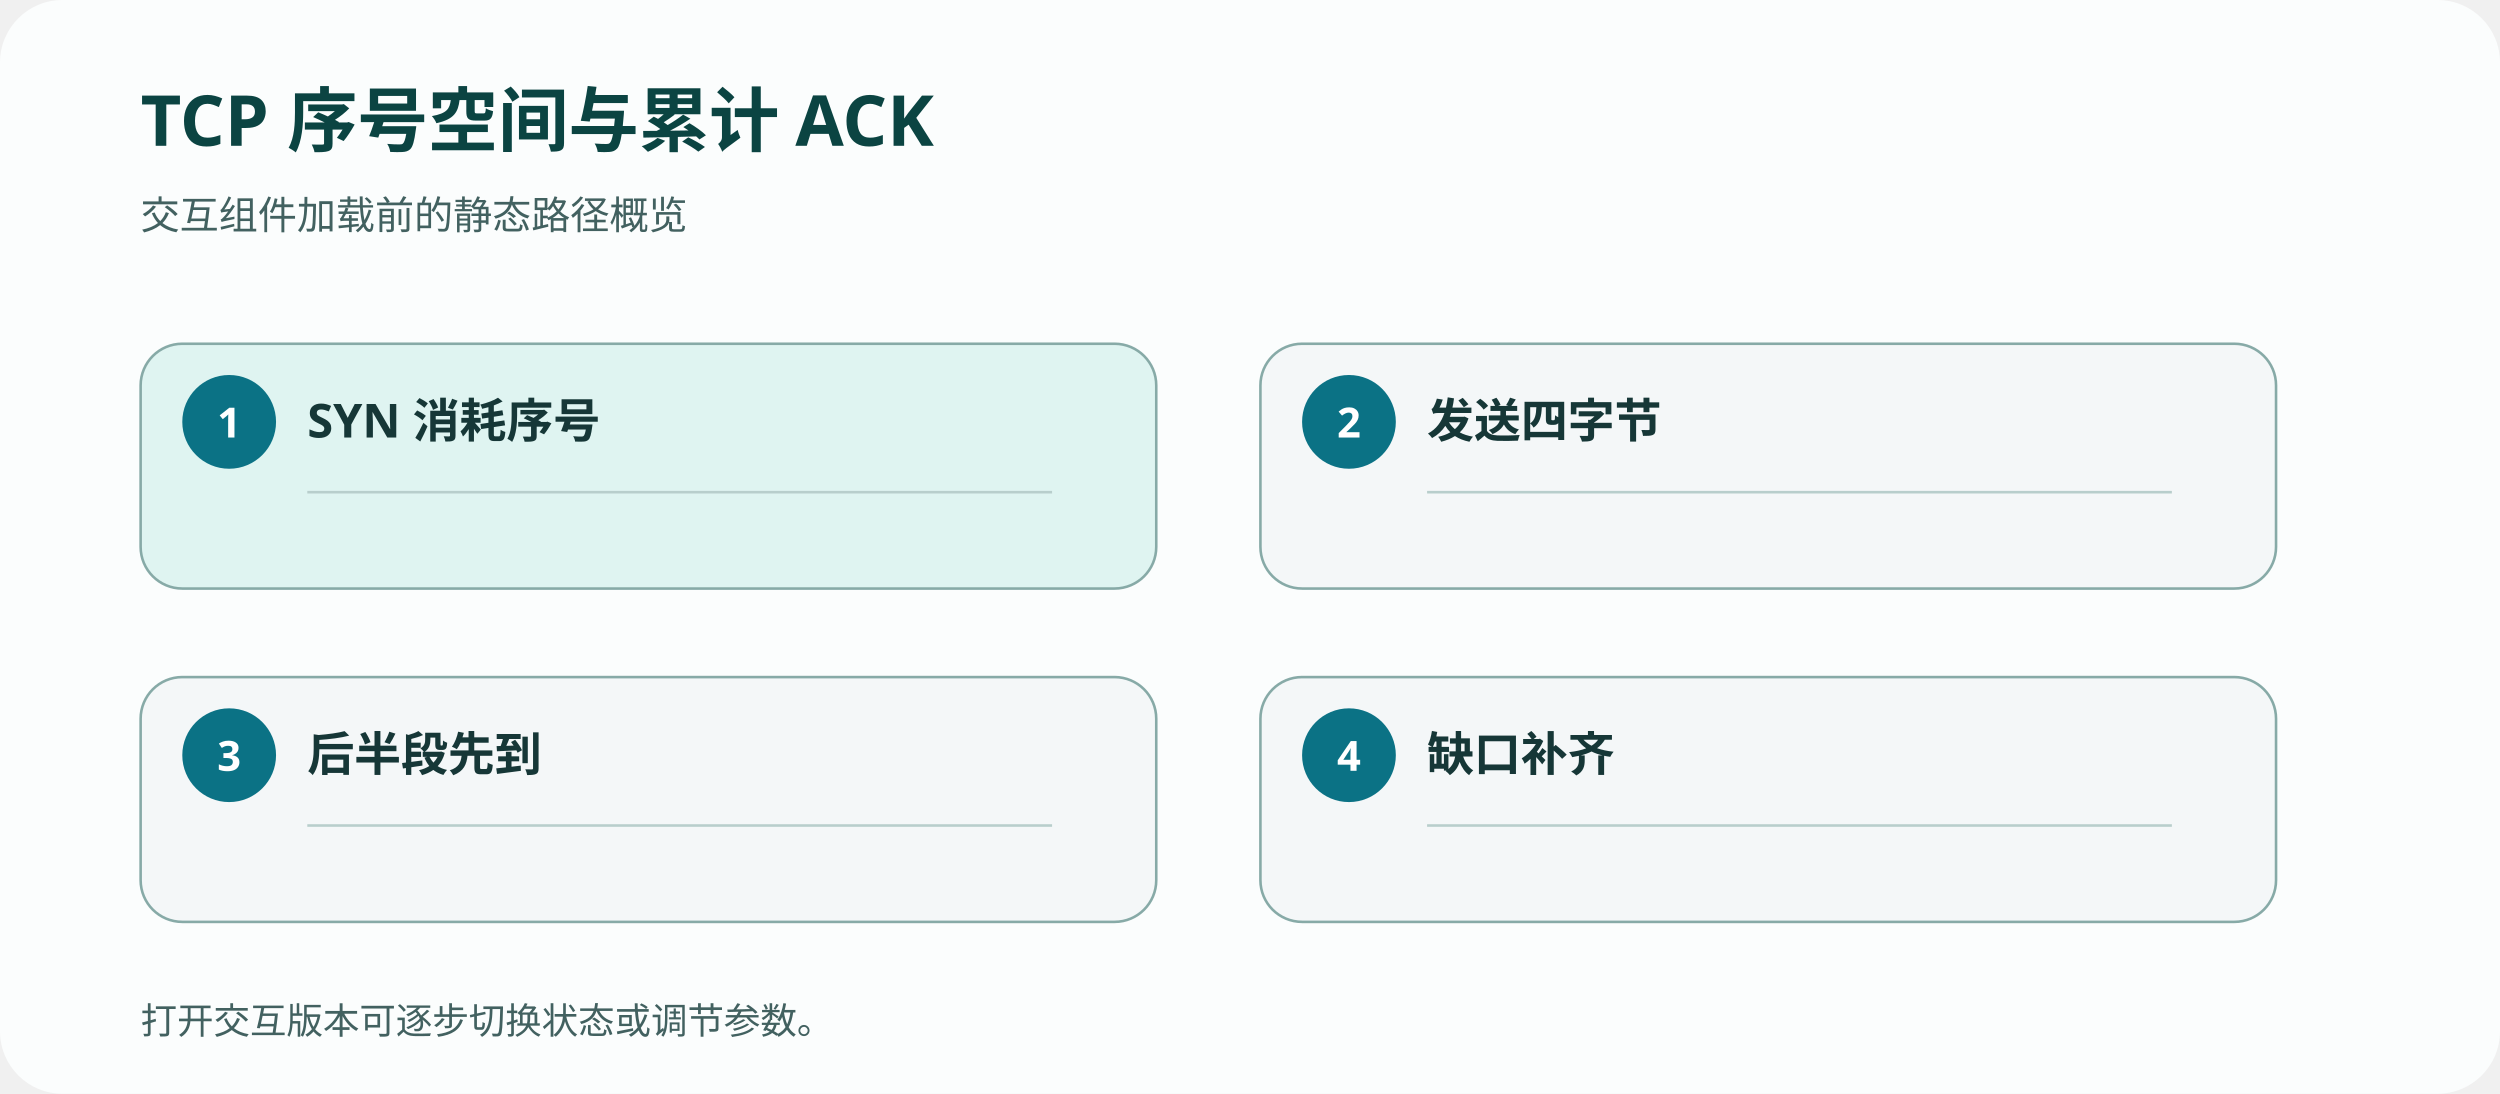
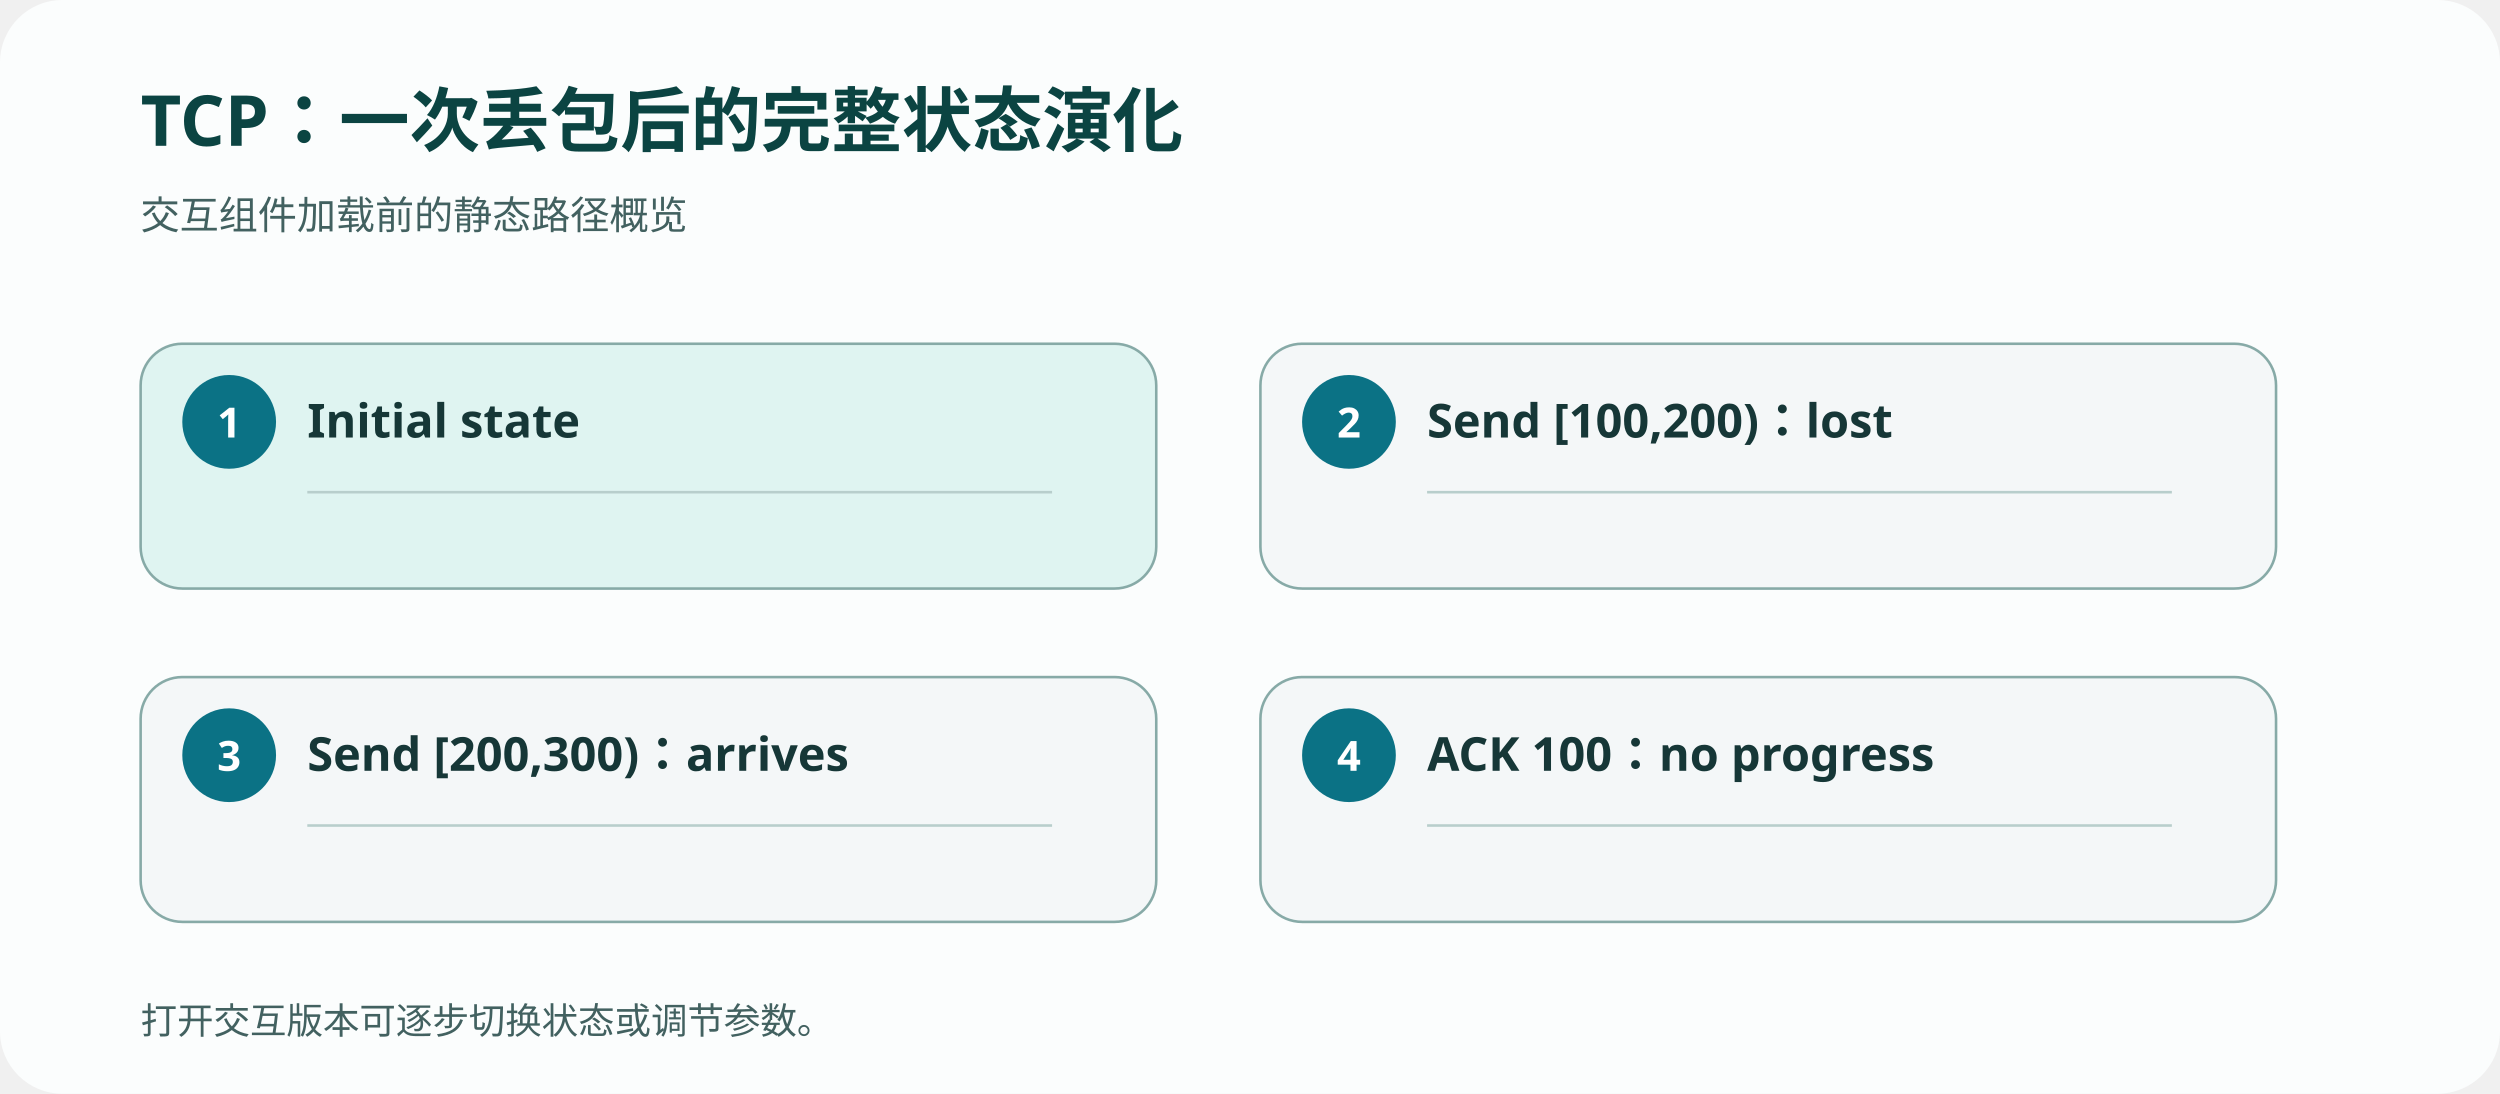
<svg xmlns="http://www.w3.org/2000/svg" width="960" height="420" viewBox="0 0 960 420" role="img" aria-labelledby="title desc">
  <rect width="960" height="420" rx="24" fill="#fbfdfd" />
-   <text x="54" y="56" fill="#0b4442" font-family="system-ui,sans-serif" font-size="27" font-weight="750">TCP 序号空间与累计 ACK</text>
+   <text x="54" y="56" fill="#0b4442" font-family="system-ui,sans-serif" font-size="27" font-weight="750">TCP：一次丢包后的完整状态演化</text>
  <text x="54" y="88" fill="#426160" font-family="system-ui,sans-serif" font-size="15">交互组件加载前的静态路径概览</text>
  <g font-family="system-ui,sans-serif">
    <g transform="translate(54 132)">
      <rect width="390" height="94" rx="16" fill="#dff4f1" stroke="#87aaa7" />
      <circle cx="34" cy="30" r="18" fill="#0b7285" />
      <text x="34" y="36" text-anchor="middle" fill="white" font-size="16" font-weight="700">1</text>
-       <text x="64" y="36" fill="#163737" font-size="18" font-weight="650">SYN 消耗序号</text>
+       <text x="64" y="36" fill="#163737" font-size="18" font-weight="650">Initial state</text>
      <path d="M64 57 H350" stroke="#b8cecc" />
    </g>
    <g transform="translate(484 132)">
      <rect width="390" height="94" rx="16" fill="#f4f7f8" stroke="#87aaa7" />
      <circle cx="34" cy="30" r="18" fill="#0b7285" />
      <text x="34" y="36" text-anchor="middle" fill="white" font-size="16" font-weight="700">2</text>
-       <text x="64" y="36" fill="#163737" font-size="18" font-weight="650">发送四字节</text>
+       <text x="64" y="36" fill="#163737" font-size="18" font-weight="650">Send [100,200)：lost</text>
      <path d="M64 57 H350" stroke="#b8cecc" />
    </g>
    <g transform="translate(54 260)">
      <rect width="390" height="94" rx="16" fill="#f4f7f8" stroke="#87aaa7" />
      <circle cx="34" cy="30" r="18" fill="#0b7285" />
      <text x="34" y="36" text-anchor="middle" fill="white" font-size="16" font-weight="700">3</text>
-       <text x="64" y="36" fill="#163737" font-size="18" font-weight="650">后半段先到</text>
+       <text x="64" y="36" fill="#163737" font-size="18" font-weight="650">Send [200,300)：arrives</text>
      <path d="M64 57 H350" stroke="#b8cecc" />
    </g>
    <g transform="translate(484 260)">
      <rect width="390" height="94" rx="16" fill="#f4f7f8" stroke="#87aaa7" />
      <circle cx="34" cy="30" r="18" fill="#0b7285" />
      <text x="34" y="36" text-anchor="middle" fill="white" font-size="16" font-weight="700">4</text>
-       <text x="64" y="36" fill="#163737" font-size="18" font-weight="650">缺口补齐</text>
+       <text x="64" y="36" fill="#163737" font-size="18" font-weight="650">ACK 100：no progress</text>
      <path d="M64 57 H350" stroke="#b8cecc" />
    </g>
  </g>
  <text x="54" y="397" fill="#426160" font-family="system-ui,sans-serif" font-size="14">打开交互版本可逐步切换状态或调节参数。</text>
</svg>
